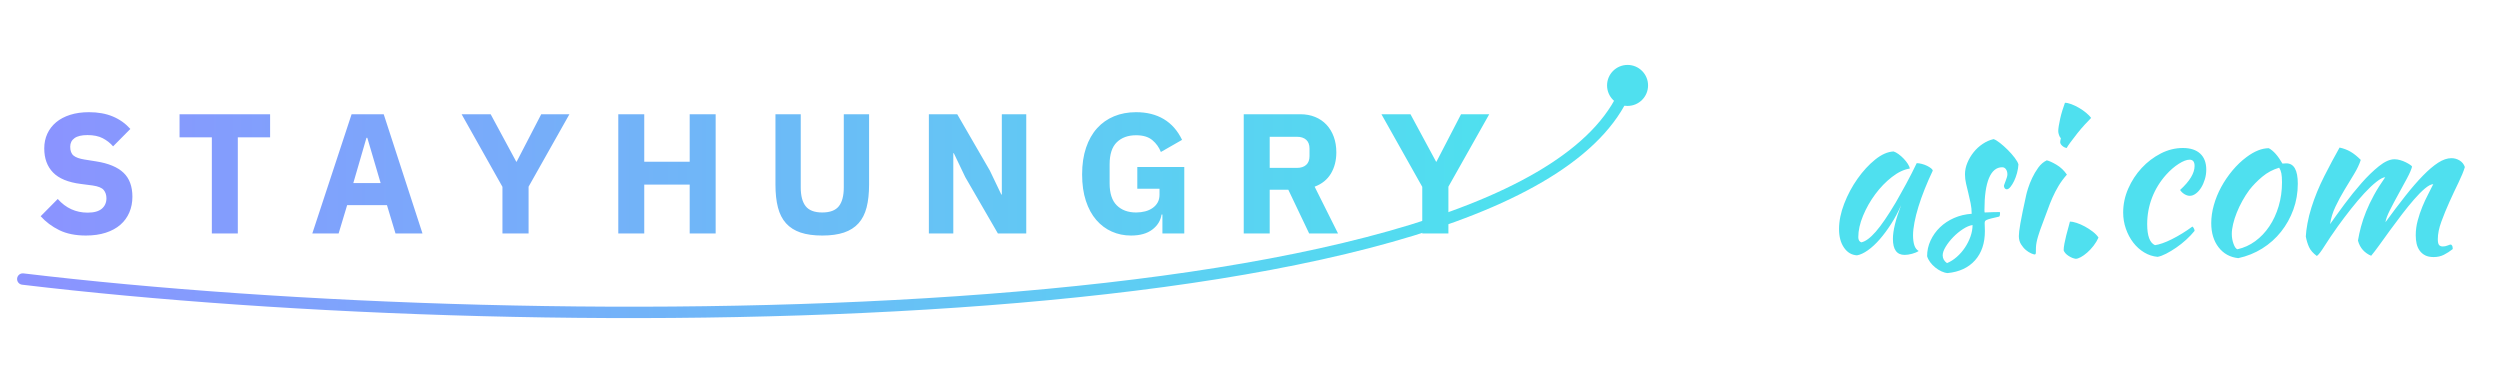
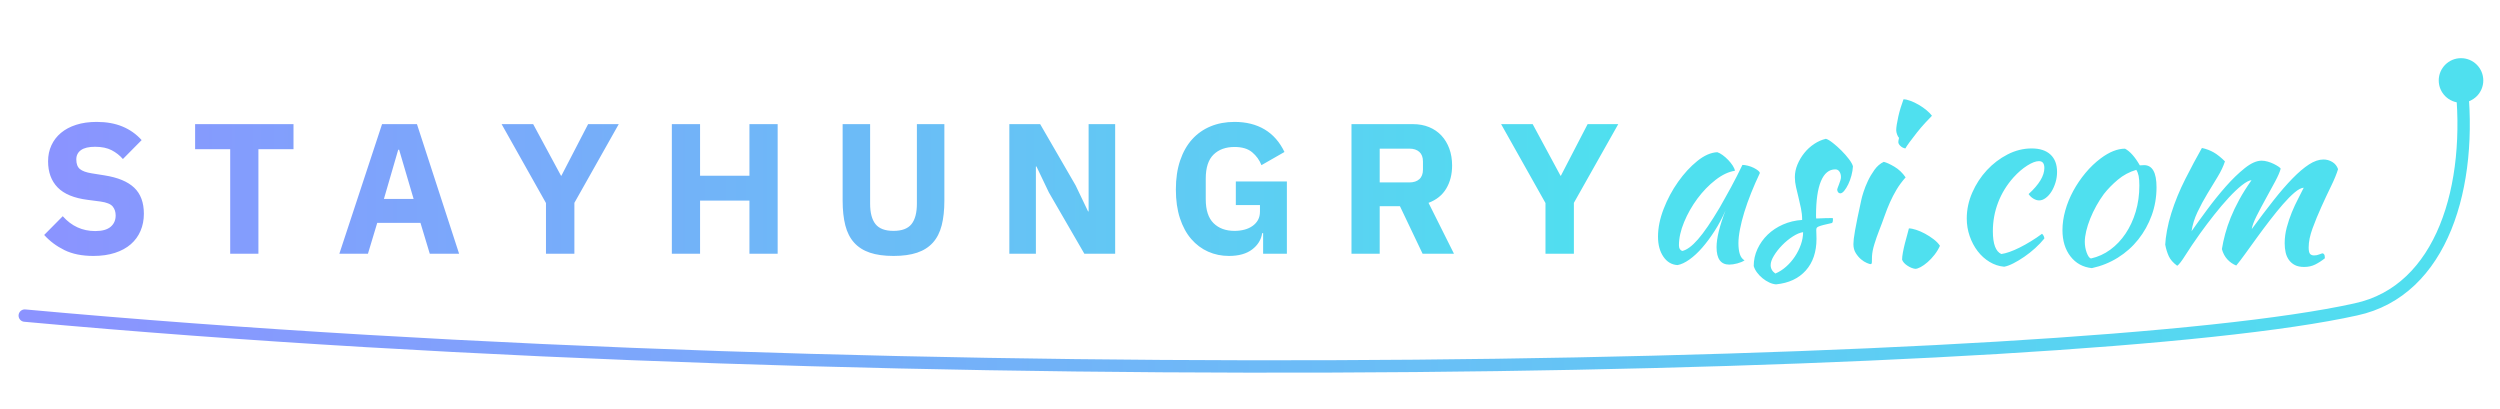
- <svg xmlns="http://www.w3.org/2000/svg" viewBox="0 0 439 64" width="439" height="64" role="img" aria-label="stayhungryasi.com">
+ <svg xmlns="http://www.w3.org/2000/svg" viewBox="0 0 404 66" width="404" height="66" role="img" aria-label="stayhungryasi.com">
  <defs>
    <linearGradient id="shg" x1="6" x2="261.78" y1="0" y2="0" gradientUnits="userSpaceOnUse">
      <stop offset="0" style="stop-color:#8B93FF" />
      <stop offset="1" style="stop-color:#4FE0EF" />
    </linearGradient>
+     <linearGradient id="sho" x1="6" x2="397.7" y1="0" y2="0" gradientUnits="userSpaceOnUse">
+       <stop offset="0" style="stop-color:#8B93FF" />
+       <stop offset="1" style="stop-color:#4FE0EF" />
+     </linearGradient>
  </defs>
  <path d="M15.09 41.36Q12.33 41.36 10.41 40.415Q8.49 39.47 7.14 37.97L10.14 34.94Q12.27 37.34 15.39 37.34Q17.07 37.34 17.88 36.65Q18.69 35.96 18.69 34.82Q18.69 33.95 18.21 33.365Q17.73 32.78 16.26 32.57L14.19 32.3Q10.86 31.88 9.315 30.29Q7.77 28.7 7.77 26.06Q7.77 24.65 8.31 23.48Q8.85 22.31 9.855 21.47Q10.86 20.63 12.315 20.165Q13.77 19.7 15.63 19.7Q18.0 19.7 19.8 20.45Q21.6 21.2 22.89 22.64L19.86 25.7Q19.11 24.83 18.045 24.275Q16.98 23.72 15.36 23.72Q13.83 23.72 13.08 24.26Q12.33 24.8 12.33 25.76Q12.33 26.84 12.915 27.32Q13.5 27.8 14.82 28.01L16.89 28.34Q20.13 28.85 21.69 30.335Q23.25 31.82 23.25 34.55Q23.25 36.05 22.71 37.31Q22.17 38.57 21.135 39.47Q20.1 40.37 18.57 40.865Q17.04 41.36 15.09 41.36ZM41.76 24.11V41.0H37.2V24.11H31.53V20.06H47.43V24.11ZM69.45 41.0 67.95 36.02H60.96L59.46 41.0H54.84L61.74 20.06H67.38L74.19 41.0ZM64.5 24.2H64.35L62.04 32.15H66.84ZM88.23 41.0V32.81L81.06 20.06H86.16L90.66 28.4H90.72L95.04 20.06H99.99L92.82 32.78V41.0ZM121.11 32.42H113.13V41.0H108.57V20.06H113.13V28.4H121.11V20.06H125.67V41.0H121.11ZM140.61 20.06V32.9Q140.61 35.12 141.48 36.215Q142.35 37.31 144.39 37.31Q146.43 37.31 147.3 36.215Q148.17 35.12 148.17 32.9V20.06H152.61V32.42Q152.61 34.73 152.175 36.425Q151.74 38.12 150.75 39.215Q149.76 40.31 148.2 40.835Q146.64 41.36 144.39 41.36Q142.14 41.36 140.58 40.835Q139.02 40.31 138.03 39.215Q137.04 38.12 136.605 36.425Q136.17 34.73 136.17 32.42V20.06ZM169.5 31.1 167.49 26.9H167.4V41.0H163.11V20.06H168.09L173.82 29.96L175.83 34.16H175.92V20.06H180.21V41.0H175.23ZM204.12 37.67H203.97Q203.73 39.26 202.35 40.31Q200.97 41.36 198.6 41.36Q196.8 41.36 195.24 40.67Q193.68 39.98 192.51 38.63Q191.34 37.28 190.68 35.27Q190.02 33.26 190.02 30.62Q190.02 27.98 190.71 25.94Q191.4 23.9 192.645 22.52Q193.89 21.14 195.63 20.42Q197.37 19.7 199.5 19.7Q202.32 19.7 204.36 20.915Q206.4 22.13 207.57 24.56L203.85 26.69Q203.37 25.46 202.35 24.605Q201.33 23.75 199.5 23.75Q197.37 23.75 196.11 24.98Q194.85 26.21 194.85 28.85V32.21Q194.85 34.82 196.11 36.065Q197.37 37.31 199.5 37.31Q200.34 37.31 201.09 37.115Q201.84 36.92 202.41 36.515Q202.98 36.11 203.295 35.54Q203.61 34.97 203.61 34.19V33.14H199.71V29.33H207.96V41.0H204.12ZM222.96 41.0H218.4V20.06H228.33Q229.77 20.06 230.94 20.54Q232.11 21.02 232.935 21.905Q233.76 22.79 234.21 24.02Q234.66 25.25 234.66 26.75Q234.66 28.88 233.715 30.47Q232.77 32.06 230.85 32.78L234.96 41.0H229.89L226.23 33.32H222.96ZM227.76 29.48Q228.78 29.48 229.365 28.955Q229.95 28.43 229.95 27.41V26.09Q229.95 25.07 229.365 24.545Q228.78 24.02 227.76 24.02H222.96V29.48ZM249.75 41.0V32.81L242.58 20.06H247.68L252.18 28.4H252.24L256.56 20.06H261.51L254.34 32.78V41.0Z" fill="url(#shg)" />
-   <path d="M4 49 C 96 60, 269.78 59, 285.78 15" fill="none" stroke="url(#shg)" stroke-width="2" stroke-linecap="round" />
-   <circle cx="285.8" cy="15" r="3.6" style="fill:#4FE0EF" />
-   <rect x="299.8" y="14" width="1.2" height="38" style="fill:rgba(255,255,255,.28)" />
-   <path d="M336.576 28.648Q336.956 28.648 337.469 28.781Q337.982 28.914 338.4 29.123Q338.818 29.332 339.103 29.56Q339.388 29.788 339.388 29.978Q338.628 31.574 337.982 33.189Q337.336 34.804 336.88 36.286Q336.424 37.768 336.177 39.06Q335.93 40.352 335.93 41.302Q335.93 42.366 336.158 43.069Q336.386 43.772 336.918 44.076Q336.462 44.38 335.74 44.57Q335.018 44.76 334.448 44.76Q332.396 44.76 332.396 41.948Q332.396 39.782 333.84 36.02Q333.08 37.768 332.092 39.307Q331.104 40.846 330.078 42.024Q329.052 43.202 328.007 43.943Q326.962 44.684 326.088 44.836Q324.682 44.76 323.808 43.487Q322.934 42.214 322.934 40.238Q322.934 38.11 323.846 35.754Q324.758 33.398 326.183 31.384Q327.608 29.37 329.28 28.021Q330.952 26.672 332.51 26.596Q332.89 26.71 333.365 27.052Q333.84 27.394 334.277 27.85Q334.714 28.306 335.018 28.781Q335.322 29.256 335.36 29.598Q333.84 29.826 332.225 31.08Q330.61 32.334 329.299 34.101Q327.988 35.868 327.152 37.882Q326.316 39.896 326.316 41.644Q326.316 42.366 326.848 42.556Q327.95 42.328 329.394 40.675Q330.838 39.022 332.89 35.564Q333.27 34.88 333.745 34.044Q334.22 33.208 334.714 32.296Q335.208 31.384 335.683 30.453Q336.158 29.522 336.576 28.648ZM354.436 28.876Q354.398 29.598 354.189 30.377Q353.98 31.156 353.676 31.783Q353.372 32.41 353.03 32.828Q352.688 33.246 352.384 33.246Q351.966 33.208 351.89 32.676Q351.89 32.562 351.985 32.315Q352.08 32.068 352.194 31.764Q352.308 31.46 352.403 31.156Q352.498 30.852 352.498 30.624Q352.498 30.092 352.251 29.731Q352.004 29.37 351.586 29.37Q350.066 29.37 349.268 31.27Q348.47 33.17 348.47 36.856Q348.47 37.236 348.508 37.312Q349.306 37.274 349.933 37.255Q350.56 37.236 351.168 37.236Q351.206 37.312 351.206 37.54Q351.206 37.882 351.054 38.034Q350.18 38.224 349.667 38.357Q349.154 38.49 348.888 38.604Q348.622 38.718 348.565 38.851Q348.508 38.984 348.508 39.212Q348.508 39.516 348.527 39.82Q348.546 40.124 348.546 40.58Q348.546 43.772 346.817 45.71Q345.088 47.648 342.01 47.952Q341.478 47.914 340.908 47.648Q340.338 47.382 339.825 46.964Q339.312 46.546 338.932 46.033Q338.552 45.52 338.4 44.988Q338.4 43.544 339.008 42.233Q339.616 40.922 340.661 39.915Q341.706 38.908 343.131 38.281Q344.556 37.654 346.228 37.54Q346.228 36.59 346.038 35.678Q345.848 34.766 345.639 33.911Q345.43 33.056 345.24 32.239Q345.05 31.422 345.05 30.624Q345.05 29.598 345.468 28.591Q345.886 27.584 346.57 26.729Q347.254 25.874 348.166 25.266Q349.078 24.658 350.066 24.43Q350.484 24.544 351.187 25.095Q351.89 25.646 352.574 26.33Q353.258 27.014 353.79 27.717Q354.322 28.42 354.436 28.876ZM341.896 46.204Q342.808 45.824 343.625 45.102Q344.442 44.38 345.05 43.468Q345.658 42.556 346.019 41.53Q346.38 40.504 346.38 39.516Q345.62 39.63 344.708 40.219Q343.796 40.808 342.998 41.625Q342.2 42.442 341.668 43.316Q341.136 44.19 341.136 44.836Q341.136 45.672 341.896 46.204ZM354.512 41.454Q354.512 41.112 354.569 40.599Q354.626 40.086 354.778 39.231Q354.93 38.376 355.177 37.16Q355.424 35.944 355.804 34.234Q355.88 33.854 356.146 33.018Q356.412 32.182 356.849 31.251Q357.286 30.32 357.913 29.446Q358.54 28.572 359.414 28.154Q360.06 28.306 361.124 28.933Q362.188 29.56 362.948 30.662Q362.074 31.65 361.485 32.638Q360.896 33.626 360.421 34.69Q359.946 35.754 359.547 36.894Q359.148 38.034 358.654 39.288Q358.236 40.352 357.894 41.473Q357.552 42.594 357.514 43.43Q357.514 44.114 357.495 44.399Q357.476 44.684 357.286 44.684Q357.134 44.684 356.678 44.494Q356.222 44.304 355.747 43.905Q355.272 43.506 354.892 42.898Q354.512 42.29 354.512 41.454ZM361.77 24.962Q361.77 24.734 361.884 24.278Q361.694 24.088 361.561 23.708Q361.428 23.328 361.428 23.024Q361.428 22.682 361.523 22.093Q361.618 21.504 361.77 20.82Q361.922 20.136 362.15 19.395Q362.378 18.654 362.606 18.046Q363.062 18.046 363.727 18.293Q364.392 18.54 365.076 18.939Q365.76 19.338 366.33 19.813Q366.9 20.288 367.204 20.706Q366.786 21.124 366.102 21.865Q365.418 22.606 364.772 23.423Q364.126 24.24 363.594 24.962Q363.062 25.684 362.91 25.988Q362.454 25.912 362.112 25.589Q361.77 25.266 361.77 24.962ZM364.506 45.444Q363.898 45.368 363.233 44.931Q362.568 44.494 362.378 43.962Q362.378 43.506 362.511 42.784Q362.644 42.062 362.834 41.321Q363.024 40.58 363.214 39.915Q363.404 39.25 363.48 38.908Q363.936 38.908 364.639 39.136Q365.342 39.364 366.083 39.763Q366.824 40.162 367.489 40.675Q368.154 41.188 368.496 41.72Q368.154 42.48 367.622 43.164Q367.09 43.848 366.501 44.361Q365.912 44.874 365.38 45.159Q364.848 45.444 364.506 45.444ZM372.828 37.312Q372.828 35.146 373.721 33.113Q374.614 31.08 376.077 29.503Q377.54 27.926 379.421 26.957Q381.302 25.988 383.316 25.988Q385.292 25.988 386.356 26.976Q387.42 27.964 387.42 29.788Q387.42 30.662 387.173 31.479Q386.926 32.296 386.527 32.942Q386.128 33.588 385.596 33.987Q385.064 34.386 384.532 34.386Q384.076 34.386 383.601 34.101Q383.126 33.816 382.822 33.36Q385.368 31.042 385.368 29.142Q385.368 28.04 384.494 28.04Q383.734 28.04 382.594 28.762Q381.454 29.484 380.39 30.662Q378.756 32.486 377.901 34.709Q377.046 36.932 377.046 39.364Q377.046 42.442 378.414 43.05Q378.984 42.974 379.744 42.708Q380.504 42.442 381.378 42.005Q382.252 41.568 383.183 40.998Q384.114 40.428 384.988 39.782Q385.14 39.896 385.254 40.124Q385.368 40.352 385.368 40.542Q384.722 41.34 383.886 42.1Q383.05 42.86 382.138 43.487Q381.226 44.114 380.371 44.551Q379.516 44.988 378.87 45.102Q377.616 44.988 376.514 44.323Q375.412 43.658 374.595 42.594Q373.778 41.53 373.303 40.162Q372.828 38.794 372.828 37.312ZM393.044 45.33Q390.878 45.102 389.586 43.43Q388.294 41.758 388.294 39.174Q388.294 37.654 388.75 36.02Q389.206 34.386 390.042 32.847Q390.878 31.308 392.018 29.94Q393.158 28.572 394.488 27.584Q396.578 26.026 398.402 26.026Q399.618 26.672 400.796 28.724Q400.986 28.724 401.138 28.705Q401.29 28.686 401.48 28.686Q403.494 28.686 403.494 32.258Q403.494 34.652 402.715 36.799Q401.936 38.946 400.549 40.694Q399.162 42.442 397.243 43.639Q395.324 44.836 393.044 45.33ZM394.982 33.36Q394.336 34.234 393.766 35.26Q393.196 36.286 392.778 37.331Q392.36 38.376 392.132 39.345Q391.904 40.314 391.904 41.074Q391.904 41.986 392.208 42.822Q392.512 43.658 392.892 43.772Q394.602 43.392 396.027 42.347Q397.452 41.302 398.497 39.744Q399.542 38.186 400.131 36.21Q400.72 34.234 400.72 31.992Q400.72 31.004 400.606 30.434Q400.492 29.864 400.226 29.446Q398.554 29.94 397.243 31.042Q395.932 32.144 394.982 33.36ZM427.282 32.334Q426.674 32.372 425.8 33.113Q424.926 33.854 423.919 35.013Q422.912 36.172 421.829 37.578Q420.746 38.984 419.739 40.371Q418.732 41.758 417.858 42.974Q416.984 44.19 416.376 44.912Q415.54 44.57 414.932 43.905Q414.324 43.24 414.058 42.252Q414.248 41.074 414.59 39.801Q414.932 38.528 415.483 37.16Q416.034 35.792 416.851 34.291Q417.668 32.79 418.846 31.118Q418.276 31.156 417.288 31.935Q416.3 32.714 415.16 33.949Q414.02 35.184 412.804 36.723Q411.588 38.262 410.524 39.744Q409.118 41.72 408.187 43.202Q407.256 44.684 406.838 44.95Q405.85 44.228 405.47 43.392Q405.09 42.556 404.9 41.53Q404.938 40.618 405.185 39.25Q405.432 37.882 405.888 36.438Q406.762 33.664 408.149 30.928Q409.536 28.192 410.828 25.912Q411.892 26.14 412.747 26.634Q413.602 27.128 414.552 28.078Q414.172 29.256 413.374 30.567Q412.576 31.878 411.702 33.322Q410.828 34.766 410.106 36.286Q409.384 37.806 409.156 39.364Q410.22 37.844 411.683 35.868Q413.146 33.892 414.685 32.144Q416.224 30.396 417.744 29.18Q419.264 27.964 420.48 27.964Q420.936 27.964 421.468 28.116Q422.0 28.268 422.456 28.496Q422.912 28.724 423.216 28.933Q423.52 29.142 423.558 29.256Q423.368 30.016 422.665 31.327Q421.962 32.638 421.164 34.082Q420.366 35.526 419.682 36.875Q418.998 38.224 418.884 39.022Q420.746 36.476 422.38 34.405Q424.014 32.334 425.458 30.852Q426.902 29.37 428.137 28.572Q429.372 27.774 430.474 27.774Q431.234 27.774 431.899 28.173Q432.564 28.572 432.83 29.332Q432.488 30.472 431.709 32.068Q430.93 33.664 430.132 35.431Q429.334 37.198 428.707 38.908Q428.08 40.618 428.08 41.986Q428.08 42.784 428.308 43.031Q428.536 43.278 428.954 43.278Q429.41 43.278 429.809 43.107Q430.208 42.936 430.398 42.936Q430.626 43.088 430.664 43.316Q430.702 43.544 430.702 43.734Q429.942 44.342 429.144 44.741Q428.346 45.14 427.358 45.14Q426.446 45.14 425.857 44.836Q425.268 44.532 424.888 44.0Q424.508 43.468 424.356 42.784Q424.204 42.1 424.204 41.302Q424.204 40.01 424.546 38.737Q424.888 37.464 425.363 36.305Q425.838 35.146 426.37 34.139Q426.902 33.132 427.282 32.334Z" style="fill:#4FE0EF" />
+   <path d="M281.576 26.648Q281.956 26.648 282.469 26.781Q282.982 26.914 283.4 27.123Q283.818 27.332 284.103 27.56Q284.388 27.788 284.388 27.978Q283.628 29.574 282.982 31.189Q282.336 32.804 281.88 34.286Q281.424 35.768 281.177 37.06Q280.93 38.352 280.93 39.302Q280.93 40.366 281.158 41.069Q281.386 41.772 281.918 42.076Q281.462 42.38 280.74 42.57Q280.018 42.76 279.448 42.76Q277.396 42.76 277.396 39.948Q277.396 37.782 278.84 34.02Q278.08 35.768 277.092 37.307Q276.104 38.846 275.078 40.024Q274.052 41.202 273.007 41.943Q271.962 42.684 271.088 42.836Q269.682 42.76 268.808 41.487Q267.934 40.214 267.934 38.238Q267.934 36.11 268.846 33.754Q269.758 31.398 271.183 29.384Q272.608 27.37 274.28 26.021Q275.952 24.672 277.51 24.596Q277.89 24.71 278.365 25.052Q278.84 25.394 279.277 25.85Q279.714 26.306 280.018 26.781Q280.322 27.256 280.36 27.598Q278.84 27.826 277.225 29.08Q275.61 30.334 274.299 32.101Q272.988 33.868 272.152 35.882Q271.316 37.896 271.316 39.644Q271.316 40.366 271.848 40.556Q272.95 40.328 274.394 38.675Q275.838 37.022 277.89 33.564Q278.27 32.88 278.745 32.044Q279.22 31.208 279.714 30.296Q280.208 29.384 280.683 28.453Q281.158 27.522 281.576 26.648ZM299.436 26.876Q299.398 27.598 299.189 28.377Q298.98 29.156 298.676 29.783Q298.372 30.41 298.03 30.828Q297.688 31.246 297.384 31.246Q296.966 31.208 296.89 30.676Q296.89 30.562 296.985 30.315Q297.08 30.068 297.194 29.764Q297.308 29.46 297.403 29.156Q297.498 28.852 297.498 28.624Q297.498 28.092 297.251 27.731Q297.004 27.37 296.586 27.37Q295.066 27.37 294.268 29.27Q293.47 31.17 293.47 34.856Q293.47 35.236 293.508 35.312Q294.306 35.274 294.933 35.255Q295.56 35.236 296.168 35.236Q296.206 35.312 296.206 35.54Q296.206 35.882 296.054 36.034Q295.18 36.224 294.667 36.357Q294.154 36.49 293.888 36.604Q293.622 36.718 293.565 36.851Q293.508 36.984 293.508 37.212Q293.508 37.516 293.527 37.82Q293.546 38.124 293.546 38.58Q293.546 41.772 291.817 43.71Q290.088 45.648 287.01 45.952Q286.478 45.914 285.908 45.648Q285.338 45.382 284.825 44.964Q284.312 44.546 283.932 44.033Q283.552 43.52 283.4 42.988Q283.4 41.544 284.008 40.233Q284.616 38.922 285.661 37.915Q286.706 36.908 288.131 36.281Q289.556 35.654 291.228 35.54Q291.228 34.59 291.038 33.678Q290.848 32.766 290.639 31.911Q290.43 31.056 290.24 30.239Q290.05 29.422 290.05 28.624Q290.05 27.598 290.468 26.591Q290.886 25.584 291.57 24.729Q292.254 23.874 293.166 23.266Q294.078 22.658 295.066 22.43Q295.484 22.544 296.187 23.095Q296.89 23.646 297.574 24.33Q298.258 25.014 298.79 25.717Q299.322 26.42 299.436 26.876ZM286.896 44.204Q287.808 43.824 288.625 43.102Q289.442 42.38 290.05 41.468Q290.658 40.556 291.019 39.53Q291.38 38.504 291.38 37.516Q290.62 37.63 289.708 38.219Q288.796 38.808 287.998 39.625Q287.2 40.442 286.668 41.316Q286.136 42.19 286.136 42.836Q286.136 43.672 286.896 44.204ZM299.512 39.454Q299.512 39.112 299.569 38.599Q299.626 38.086 299.778 37.231Q299.93 36.376 300.177 35.16Q300.424 33.944 300.804 32.234Q300.88 31.854 301.146 31.018Q301.412 30.182 301.849 29.251Q302.286 28.32 302.913 27.446Q303.54 26.572 304.414 26.154Q305.06 26.306 306.124 26.933Q307.188 27.56 307.948 28.662Q307.074 29.65 306.485 30.638Q305.896 31.626 305.421 32.69Q304.946 33.754 304.547 34.894Q304.148 36.034 303.654 37.288Q303.236 38.352 302.894 39.473Q302.552 40.594 302.514 41.43Q302.514 42.114 302.495 42.399Q302.476 42.684 302.286 42.684Q302.134 42.684 301.678 42.494Q301.222 42.304 300.747 41.905Q300.272 41.506 299.892 40.898Q299.512 40.29 299.512 39.454ZM306.77 22.962Q306.77 22.734 306.884 22.278Q306.694 22.088 306.561 21.708Q306.428 21.328 306.428 21.024Q306.428 20.682 306.523 20.093Q306.618 19.504 306.77 18.82Q306.922 18.136 307.15 17.395Q307.378 16.654 307.606 16.046Q308.062 16.046 308.727 16.293Q309.392 16.54 310.076 16.939Q310.76 17.338 311.33 17.813Q311.9 18.288 312.204 18.706Q311.786 19.124 311.102 19.865Q310.418 20.606 309.772 21.423Q309.126 22.24 308.594 22.962Q308.062 23.684 307.91 23.988Q307.454 23.912 307.112 23.589Q306.77 23.266 306.77 22.962ZM309.506 43.444Q308.898 43.368 308.233 42.931Q307.568 42.494 307.378 41.962Q307.378 41.506 307.511 40.784Q307.644 40.062 307.834 39.321Q308.024 38.58 308.214 37.915Q308.404 37.25 308.48 36.908Q308.936 36.908 309.639 37.136Q310.342 37.364 311.083 37.763Q311.824 38.162 312.489 38.675Q313.154 39.188 313.496 39.72Q313.154 40.48 312.622 41.164Q312.09 41.848 311.501 42.361Q310.912 42.874 310.38 43.159Q309.848 43.444 309.506 43.444ZM317.828 35.312Q317.828 33.146 318.721 31.113Q319.614 29.08 321.077 27.503Q322.54 25.926 324.421 24.957Q326.302 23.988 328.316 23.988Q330.292 23.988 331.356 24.976Q332.42 25.964 332.42 27.788Q332.42 28.662 332.173 29.479Q331.926 30.296 331.527 30.942Q331.128 31.588 330.596 31.987Q330.064 32.386 329.532 32.386Q329.076 32.386 328.601 32.101Q328.126 31.816 327.822 31.36Q330.368 29.042 330.368 27.142Q330.368 26.04 329.494 26.04Q328.734 26.04 327.594 26.762Q326.454 27.484 325.39 28.662Q323.756 30.486 322.901 32.709Q322.046 34.932 322.046 37.364Q322.046 40.442 323.414 41.05Q323.984 40.974 324.744 40.708Q325.504 40.442 326.378 40.005Q327.252 39.568 328.183 38.998Q329.114 38.428 329.988 37.782Q330.14 37.896 330.254 38.124Q330.368 38.352 330.368 38.542Q329.722 39.34 328.886 40.1Q328.05 40.86 327.138 41.487Q326.226 42.114 325.371 42.551Q324.516 42.988 323.87 43.102Q322.616 42.988 321.514 42.323Q320.412 41.658 319.595 40.594Q318.778 39.53 318.303 38.162Q317.828 36.794 317.828 35.312ZM338.044 43.33Q335.878 43.102 334.586 41.43Q333.294 39.758 333.294 37.174Q333.294 35.654 333.75 34.02Q334.206 32.386 335.042 30.847Q335.878 29.308 337.018 27.94Q338.158 26.572 339.488 25.584Q341.578 24.026 343.402 24.026Q344.618 24.672 345.796 26.724Q345.986 26.724 346.138 26.705Q346.29 26.686 346.48 26.686Q348.494 26.686 348.494 30.258Q348.494 32.652 347.715 34.799Q346.936 36.946 345.549 38.694Q344.162 40.442 342.243 41.639Q340.324 42.836 338.044 43.33ZM339.982 31.36Q339.336 32.234 338.766 33.26Q338.196 34.286 337.778 35.331Q337.36 36.376 337.132 37.345Q336.904 38.314 336.904 39.074Q336.904 39.986 337.208 40.822Q337.512 41.658 337.892 41.772Q339.602 41.392 341.027 40.347Q342.452 39.302 343.497 37.744Q344.542 36.186 345.131 34.21Q345.72 32.234 345.72 29.992Q345.72 29.004 345.606 28.434Q345.492 27.864 345.226 27.446Q343.554 27.94 342.243 29.042Q340.932 30.144 339.982 31.36ZM372.282 30.334Q371.674 30.372 370.8 31.113Q369.926 31.854 368.919 33.013Q367.912 34.172 366.829 35.578Q365.746 36.984 364.739 38.371Q363.732 39.758 362.858 40.974Q361.984 42.19 361.376 42.912Q360.54 42.57 359.932 41.905Q359.324 41.24 359.058 40.252Q359.248 39.074 359.59 37.801Q359.932 36.528 360.483 35.16Q361.034 33.792 361.851 32.291Q362.668 30.79 363.846 29.118Q363.276 29.156 362.288 29.935Q361.3 30.714 360.16 31.949Q359.02 33.184 357.804 34.723Q356.588 36.262 355.524 37.744Q354.118 39.72 353.187 41.202Q352.256 42.684 351.838 42.95Q350.85 42.228 350.47 41.392Q350.09 40.556 349.9 39.53Q349.938 38.618 350.185 37.25Q350.432 35.882 350.888 34.438Q351.762 31.664 353.149 28.928Q354.536 26.192 355.828 23.912Q356.892 24.14 357.747 24.634Q358.602 25.128 359.552 26.078Q359.172 27.256 358.374 28.567Q357.576 29.878 356.702 31.322Q355.828 32.766 355.106 34.286Q354.384 35.806 354.156 37.364Q355.22 35.844 356.683 33.868Q358.146 31.892 359.685 30.144Q361.224 28.396 362.744 27.18Q364.264 25.964 365.48 25.964Q365.936 25.964 366.468 26.116Q367.0 26.268 367.456 26.496Q367.912 26.724 368.216 26.933Q368.52 27.142 368.558 27.256Q368.368 28.016 367.665 29.327Q366.962 30.638 366.164 32.082Q365.366 33.526 364.682 34.875Q363.998 36.224 363.884 37.022Q365.746 34.476 367.38 32.405Q369.014 30.334 370.458 28.852Q371.902 27.37 373.137 26.572Q374.372 25.774 375.474 25.774Q376.234 25.774 376.899 26.173Q377.564 26.572 377.83 27.332Q377.488 28.472 376.709 30.068Q375.93 31.664 375.132 33.431Q374.334 35.198 373.707 36.908Q373.08 38.618 373.08 39.986Q373.08 40.784 373.308 41.031Q373.536 41.278 373.954 41.278Q374.41 41.278 374.809 41.107Q375.208 40.936 375.398 40.936Q375.626 41.088 375.664 41.316Q375.702 41.544 375.702 41.734Q374.942 42.342 374.144 42.741Q373.346 43.14 372.358 43.14Q371.446 43.14 370.857 42.836Q370.268 42.532 369.888 42.0Q369.508 41.468 369.356 40.784Q369.204 40.1 369.204 39.302Q369.204 38.01 369.546 36.737Q369.888 35.464 370.363 34.305Q370.838 33.146 371.37 32.139Q371.902 31.132 372.282 30.334Z" style="fill:#4FE0EF" />
+   <path d="M4 51 C 146 64, 335.7 60, 380.7 50 C 394.7 47, 399.7 30, 397.7 13" fill="none" stroke="url(#sho)" stroke-width="2" stroke-linecap="round" />
+   <circle cx="397.7" cy="13" r="3.6" style="fill:#4FE0EF" />
</svg>
